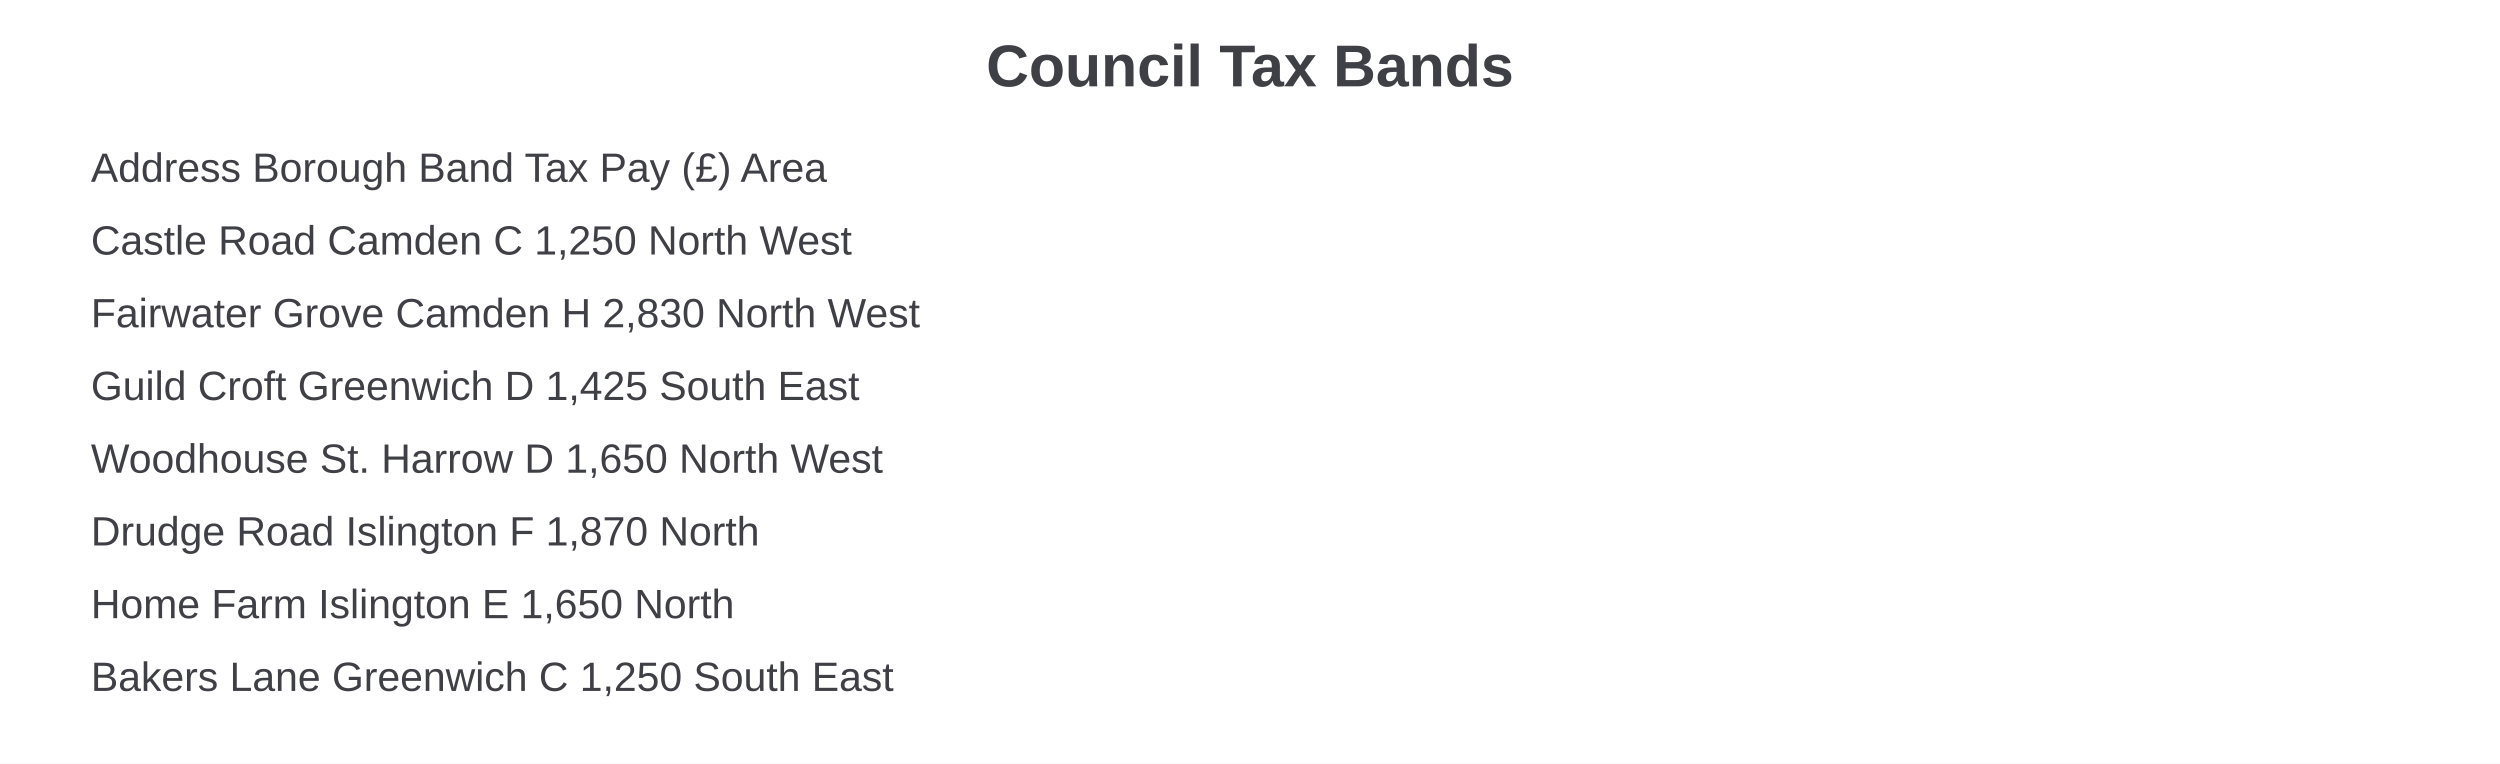
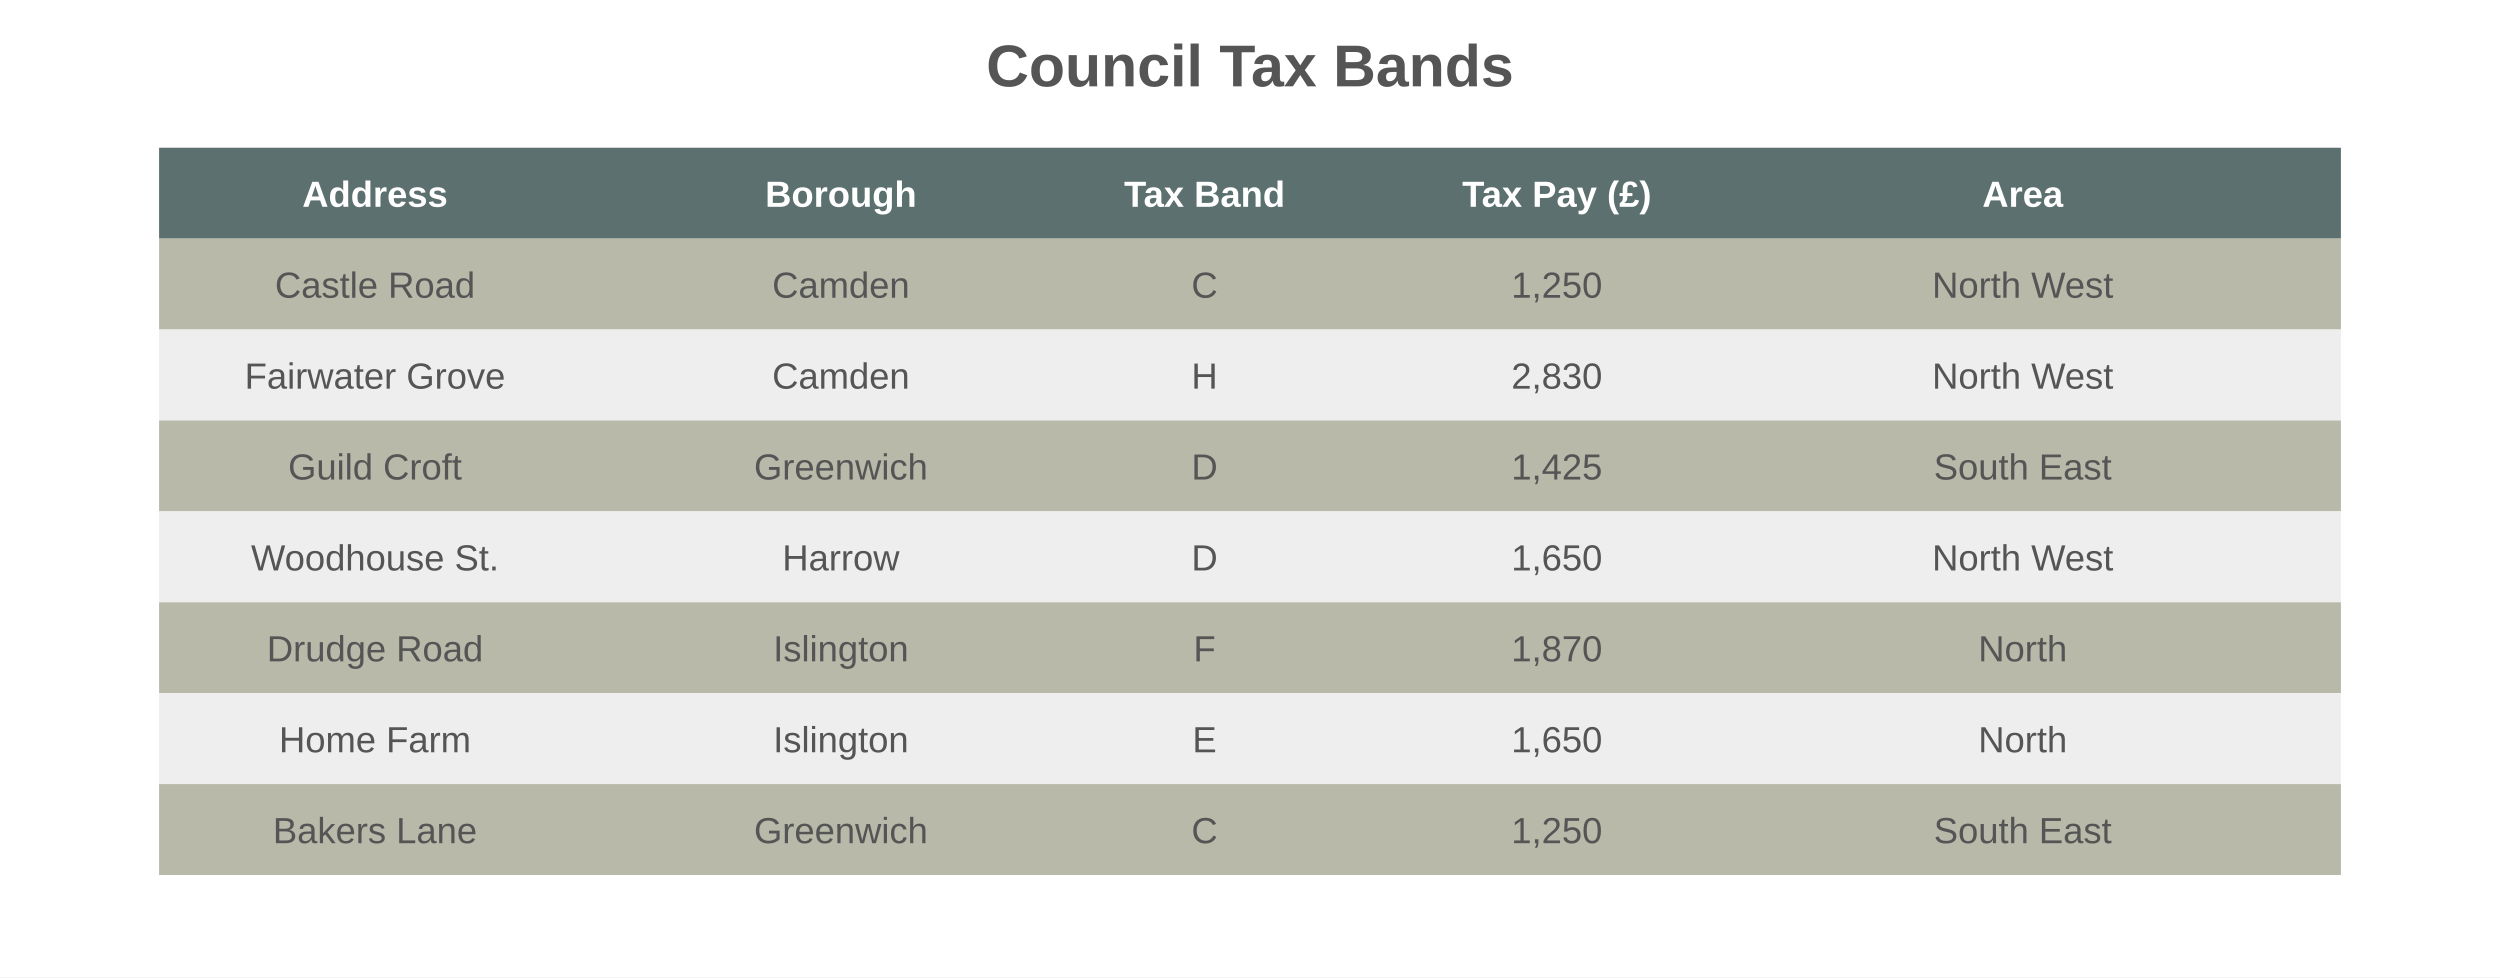
- <svg xmlns="http://www.w3.org/2000/svg" viewBox="0 0 1100 336">
+ <svg xmlns="http://www.w3.org/2000/svg" viewBox="0 0 1100 430">
  <rect width="100%" height="100%" fill="#fff" />
-   <text x="550" y="38" text-anchor="middle" font-family="Arial,Helvetica,sans-serif" font-size="26" font-weight="700" fill="#3f3f46">Council Tax Bands</text>
-   <text x="40" y="80" font-family="Arial,Helvetica,sans-serif" font-size="18" fill="#3f3f46">Address           Borough       Band    Tax Pay (£)   Area</text>
-   <text x="40" y="112" font-family="Arial,Helvetica,sans-serif" font-size="18" fill="#3f3f46">Castle Road       Camden        C       1,250         North West</text>
-   <text x="40" y="144" font-family="Arial,Helvetica,sans-serif" font-size="18" fill="#3f3f46">Fairwater Grove   Camden        H       2,830         North West</text>
-   <text x="40" y="176" font-family="Arial,Helvetica,sans-serif" font-size="18" fill="#3f3f46">Guild Croft       Greenwich     D       1,425         South East</text>
-   <text x="40" y="208" font-family="Arial,Helvetica,sans-serif" font-size="18" fill="#3f3f46">Woodhouse St.     Harrow        D       1,650         North West</text>
-   <text x="40" y="240" font-family="Arial,Helvetica,sans-serif" font-size="18" fill="#3f3f46">Drudge Road       Islington     F       1,870         North</text>
-   <text x="40" y="272" font-family="Arial,Helvetica,sans-serif" font-size="18" fill="#3f3f46">Home Farm         Islington     E       1,650         North</text>
-   <text x="40" y="304" font-family="Arial,Helvetica,sans-serif" font-size="18" fill="#3f3f46">Bakers Lane       Greenwich     C       1,250         South East</text>
+   <text x="550" y="38" text-anchor="middle" font-family="Arial" font-size="26" font-weight="700" fill="#555">Council Tax Bands</text>
+   <g font-family="Arial" font-size="16" fill="#555">
+     <rect x="70" y="65" width="960" height="40" fill="#5d7070" />
+     <text x="165" y="91" text-anchor="middle" fill="#fff" font-weight="700">Address</text>
+     <text x="370" y="91" text-anchor="middle" fill="#fff" font-weight="700">Borough</text>
+     <text x="530" y="91" text-anchor="middle" fill="#fff" font-weight="700">Tax Band</text>
+     <text x="685" y="91" text-anchor="middle" fill="#fff" font-weight="700">Tax Pay (£)</text>
+     <text x="890" y="91" text-anchor="middle" fill="#fff" font-weight="700">Area</text>
+     <rect x="70" y="105" width="960" height="40" fill="#b8b9a9" />
+     <rect x="70" y="145" width="960" height="40" fill="#eeeeee" />
+     <rect x="70" y="185" width="960" height="40" fill="#b8b9a9" />
+     <rect x="70" y="225" width="960" height="40" fill="#eeeeee" />
+     <rect x="70" y="265" width="960" height="40" fill="#b8b9a9" />
+     <rect x="70" y="305" width="960" height="40" fill="#eeeeee" />
+     <rect x="70" y="345" width="960" height="40" fill="#b8b9a9" />
+     <g text-anchor="middle">
+       <text x="165" y="131">Castle Road</text>
+       <text x="370" y="131">Camden</text>
+       <text x="530" y="131">C</text>
+       <text x="685" y="131">1,250</text>
+       <text x="890" y="131">North West</text>
+       <text x="165" y="171">Fairwater Grove</text>
+       <text x="370" y="171">Camden</text>
+       <text x="530" y="171">H</text>
+       <text x="685" y="171">2,830</text>
+       <text x="890" y="171">North West</text>
+       <text x="165" y="211">Guild Croft</text>
+       <text x="370" y="211">Greenwich</text>
+       <text x="530" y="211">D</text>
+       <text x="685" y="211">1,425</text>
+       <text x="890" y="211">South East</text>
+       <text x="165" y="251">Woodhouse St.</text>
+       <text x="370" y="251">Harrow</text>
+       <text x="530" y="251">D</text>
+       <text x="685" y="251">1,650</text>
+       <text x="890" y="251">North West</text>
+       <text x="165" y="291">Drudge Road</text>
+       <text x="370" y="291">Islington</text>
+       <text x="530" y="291">F</text>
+       <text x="685" y="291">1,870</text>
+       <text x="890" y="291">North</text>
+       <text x="165" y="331">Home Farm</text>
+       <text x="370" y="331">Islington</text>
+       <text x="530" y="331">E</text>
+       <text x="685" y="331">1,650</text>
+       <text x="890" y="331">North</text>
+       <text x="165" y="371">Bakers Lane</text>
+       <text x="370" y="371">Greenwich</text>
+       <text x="530" y="371">C</text>
+       <text x="685" y="371">1,250</text>
+       <text x="890" y="371">South East</text>
+     </g>
+   </g>
</svg>
